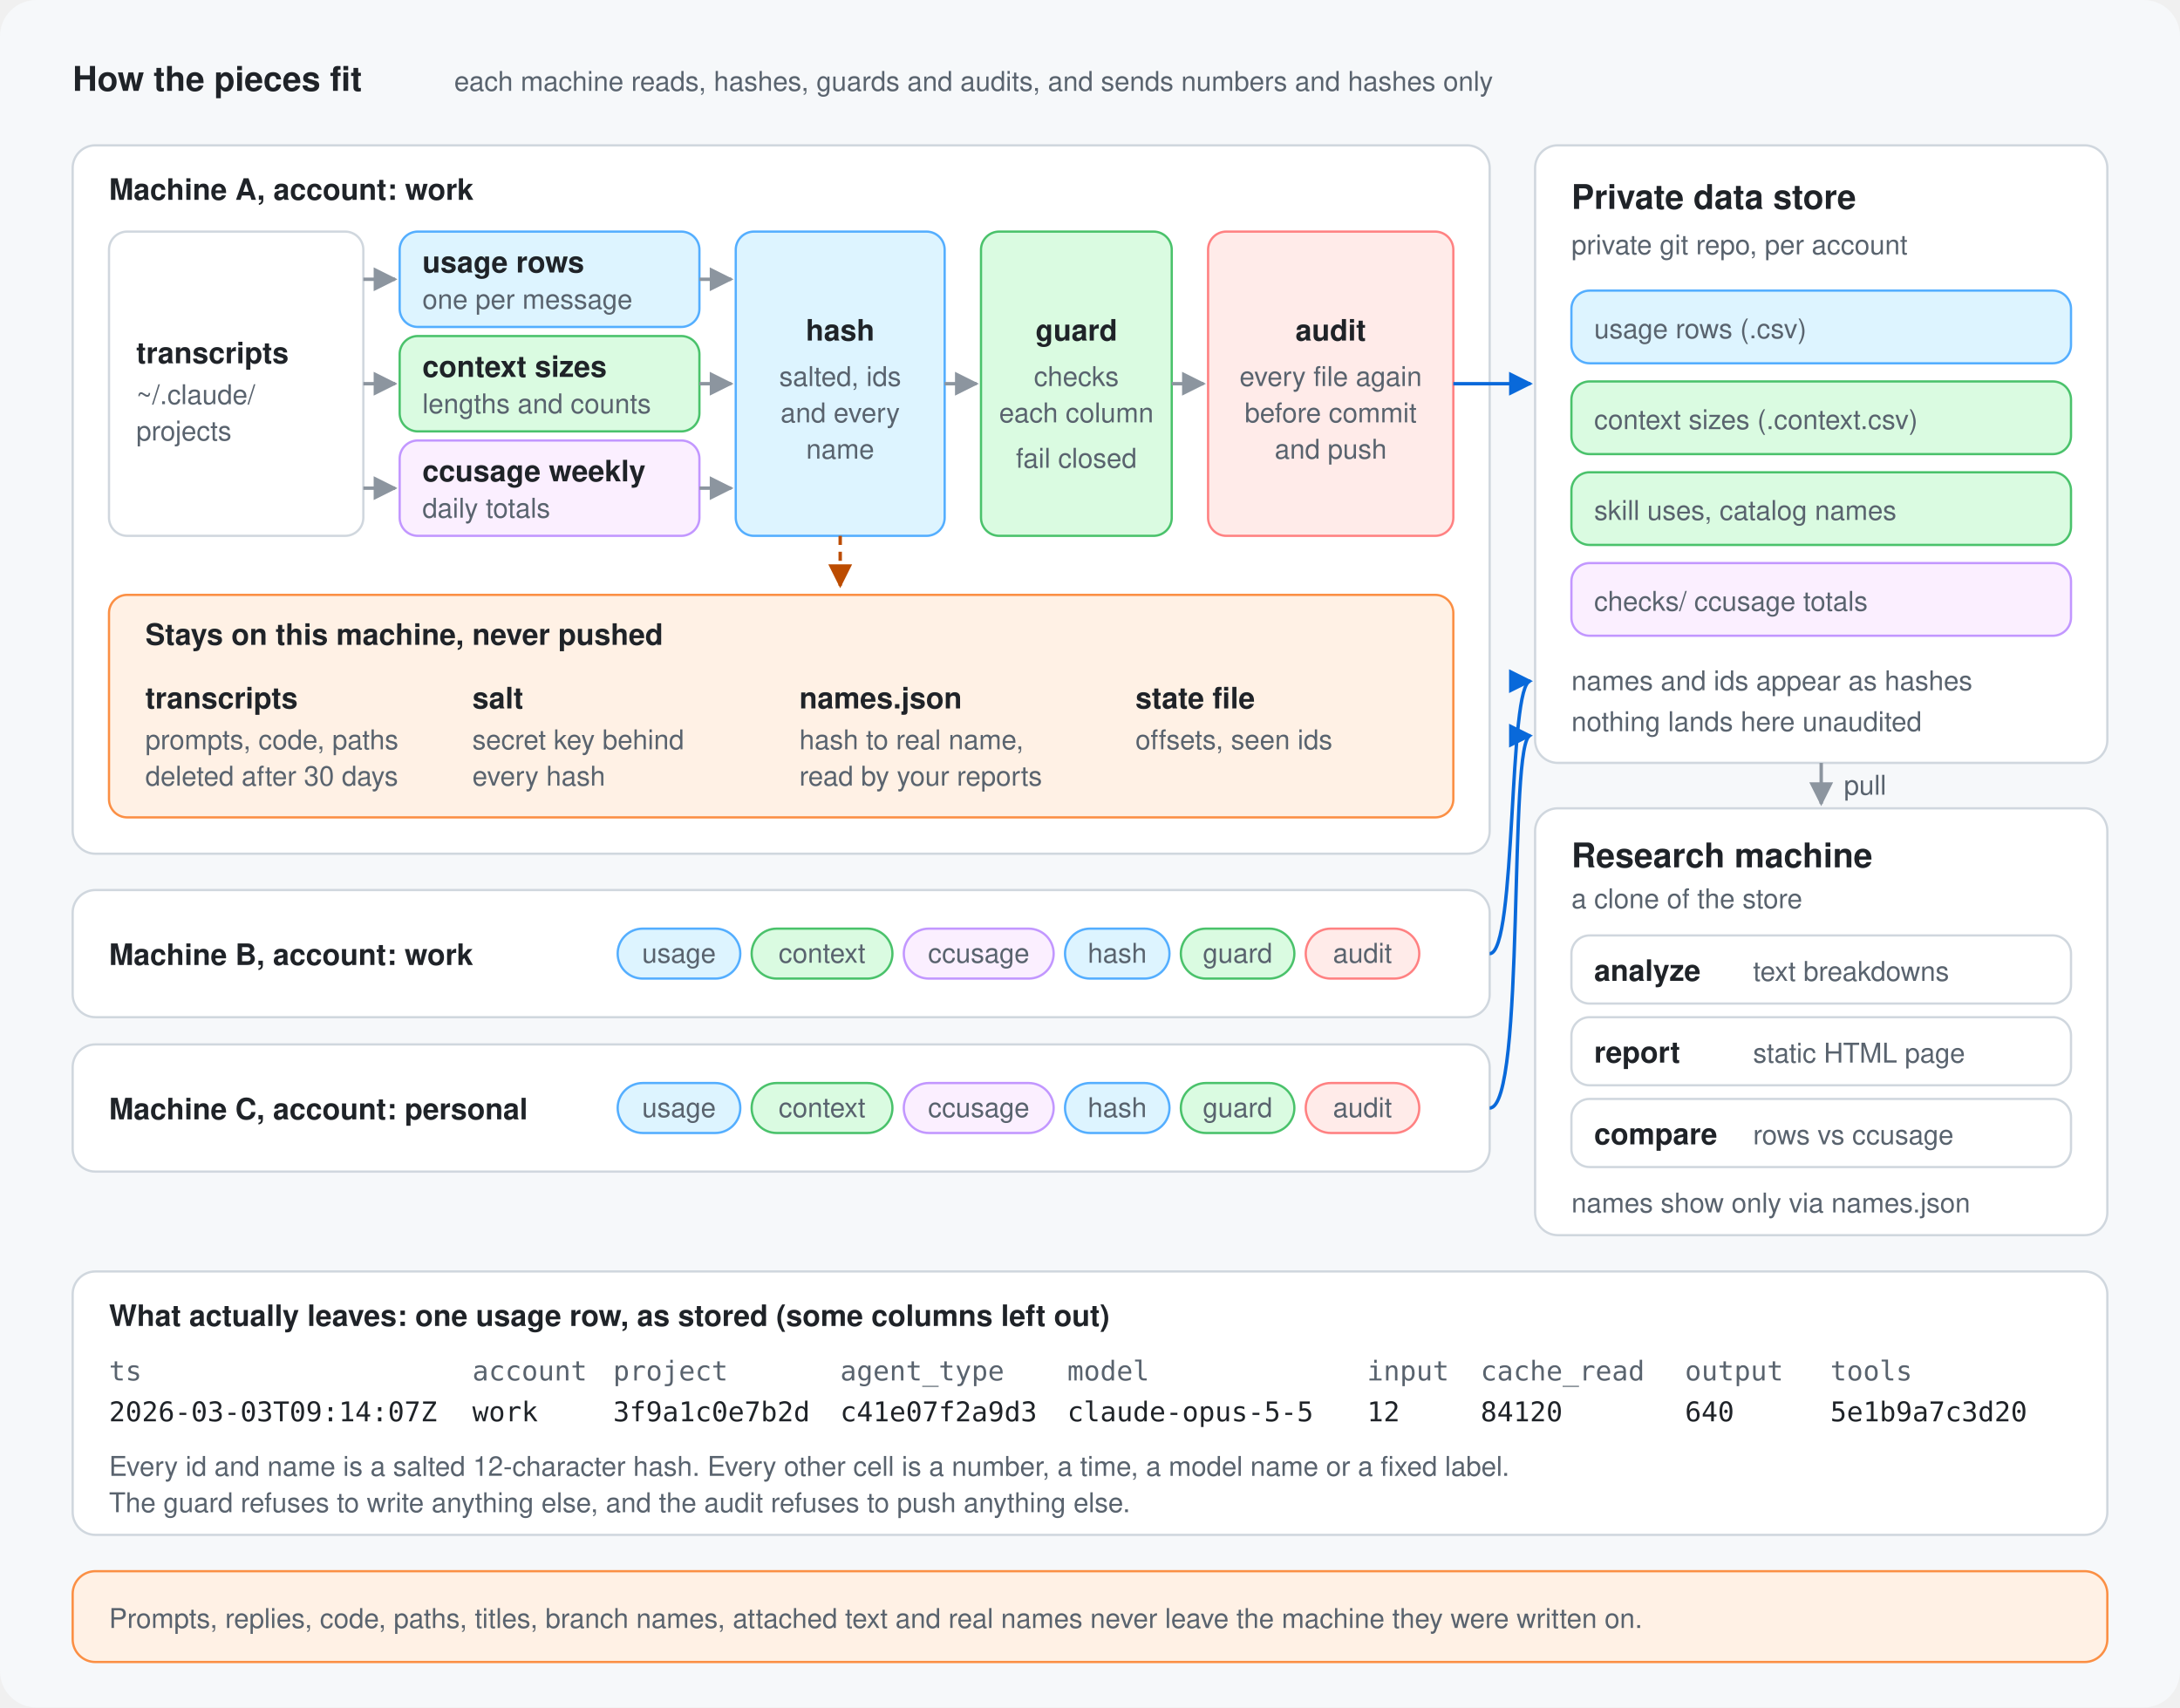
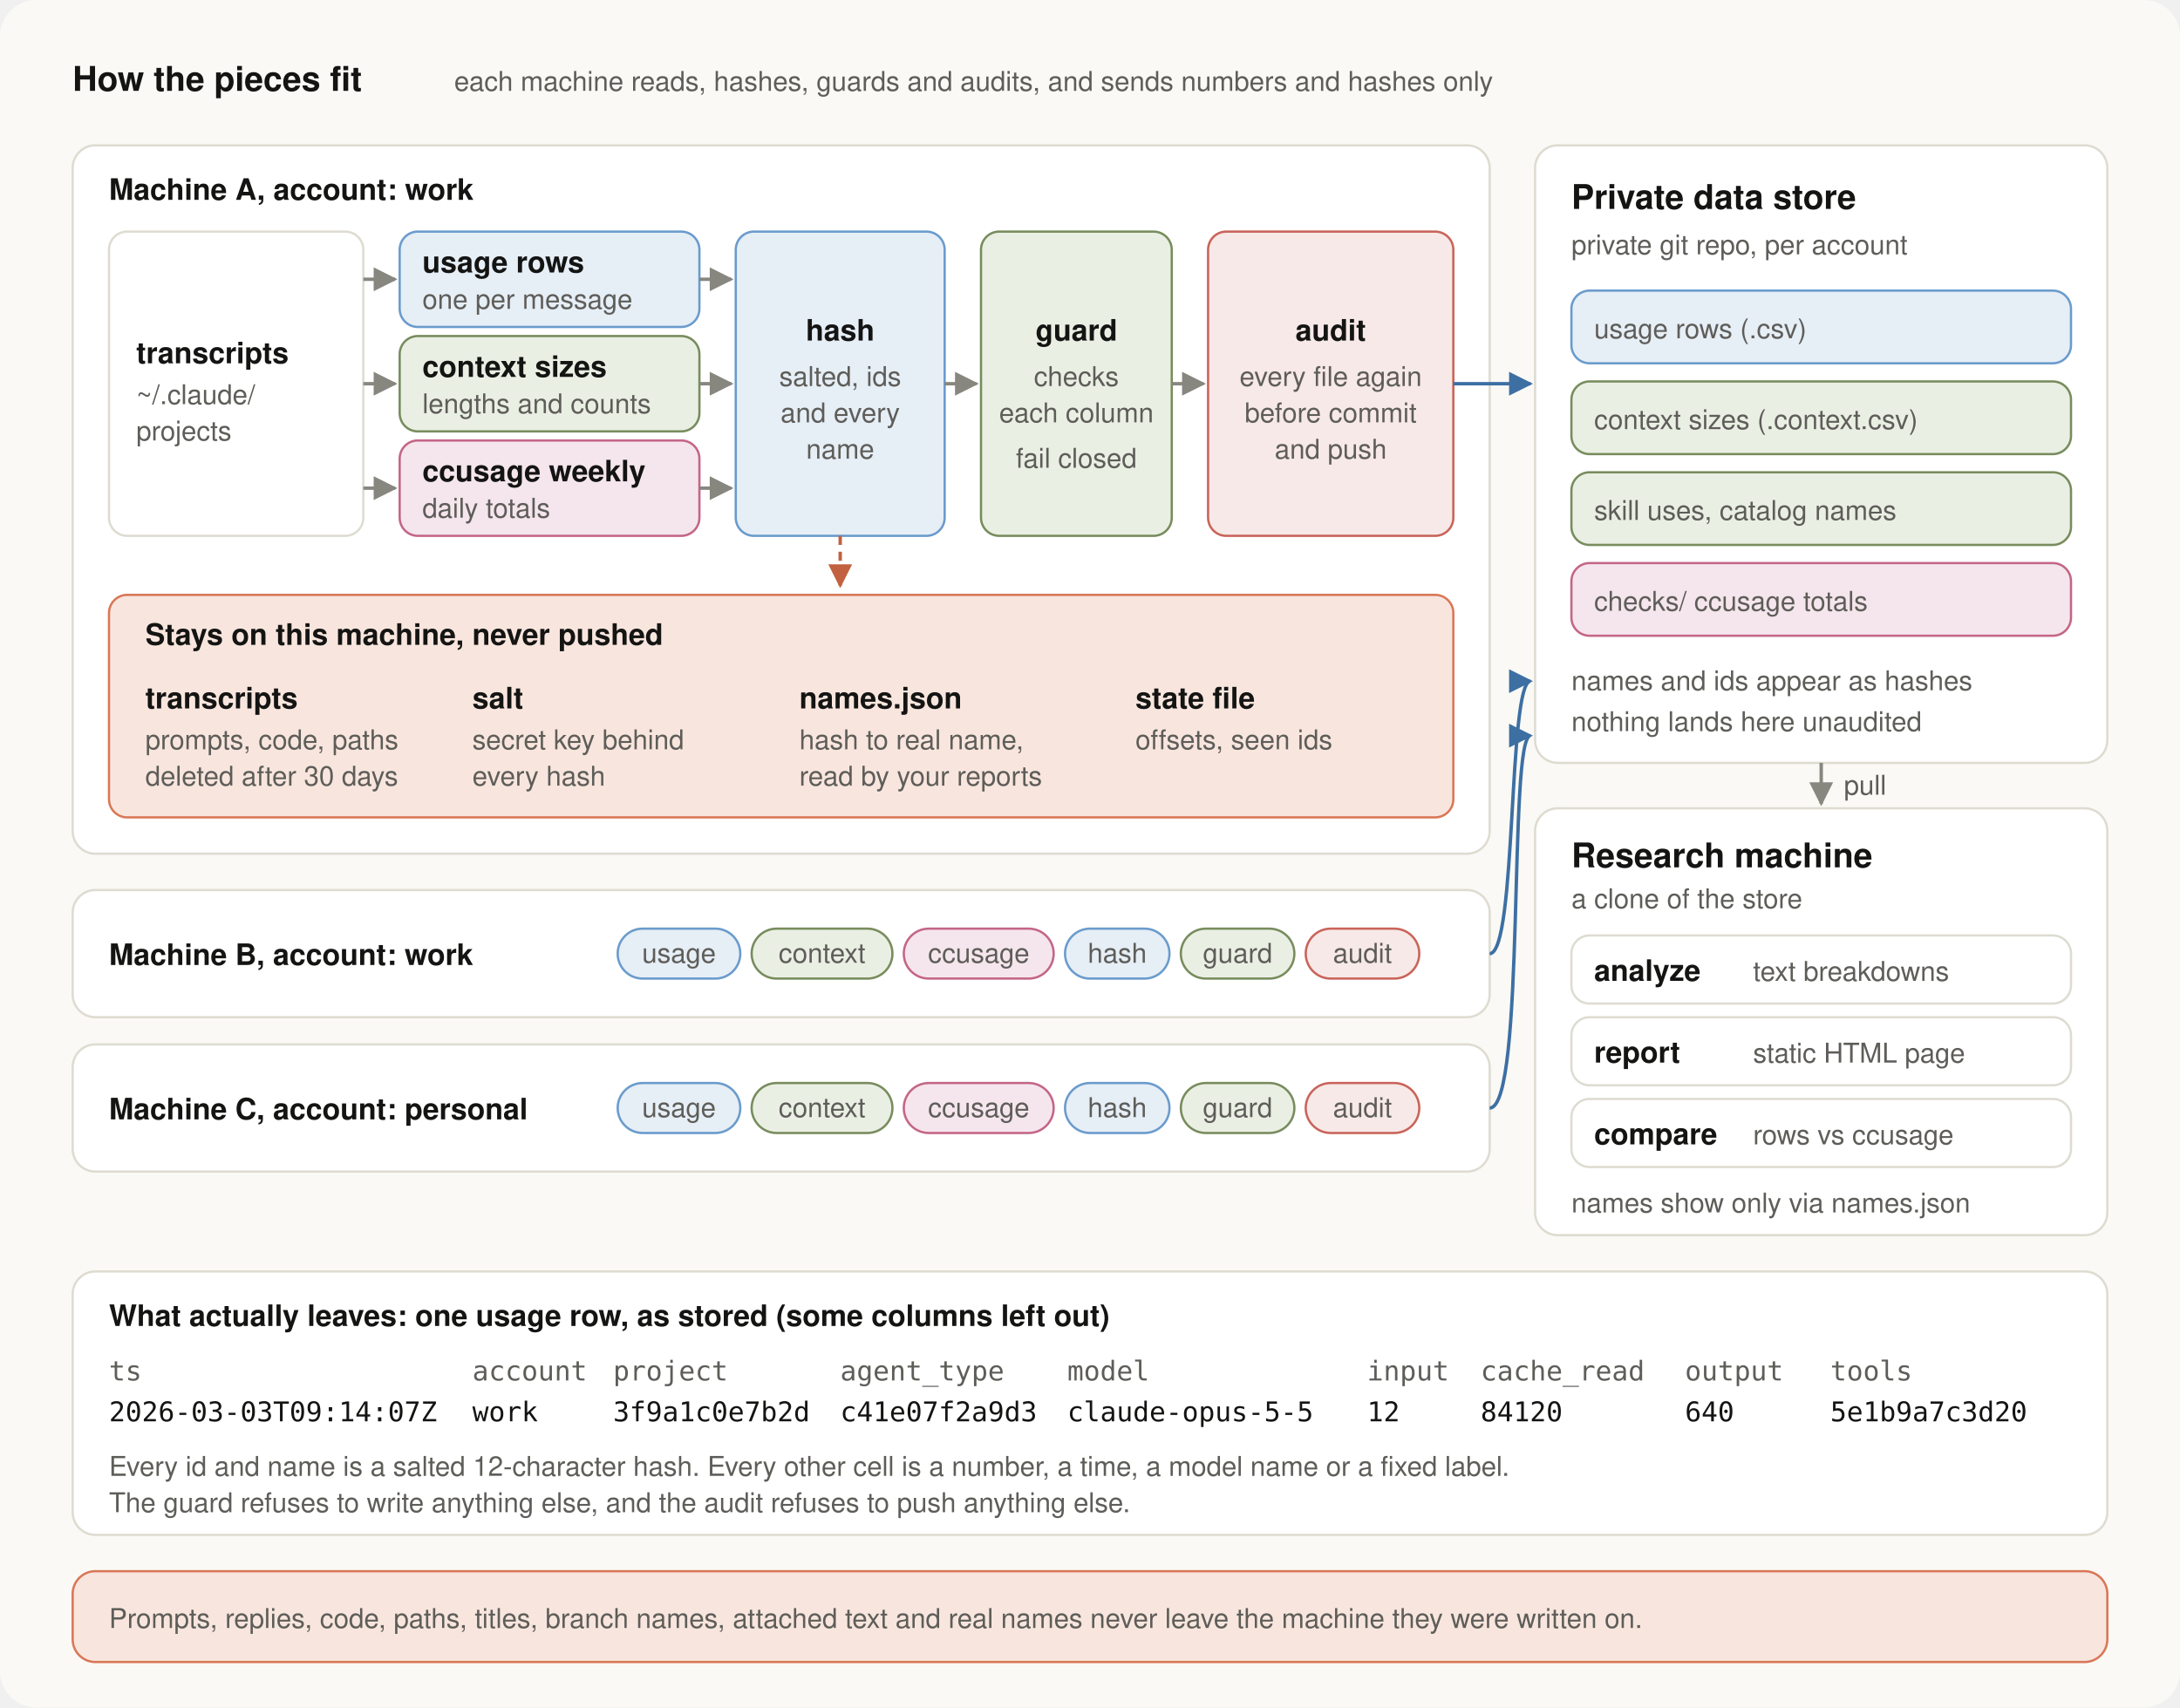
<svg xmlns="http://www.w3.org/2000/svg" width="960" height="752" viewBox="0 0 960 752" role="img" aria-labelledby="title desc">
  <style>
-     .bg { fill: #f6f8fa; }
-     .card { fill: #ffffff; stroke: #d0d7de; stroke-width: 1; }
-     .blue { fill: #ddf4ff; stroke: #54aeff; stroke-width: 1; }
-     .green { fill: #dafbe1; stroke: #4ac26b; stroke-width: 1; }
-     .orange { fill: #fff1e5; stroke: #fb8f44; stroke-width: 1; }
-     .purple { fill: #fbefff; stroke: #c297ff; stroke-width: 1; }
-     .red { fill: #ffebe9; stroke: #ff8182; stroke-width: 1; }
-     .ink { fill: #59636e; }
-     text { fill: #1f2328; font-family: -apple-system, BlinkMacSystemFont, "Segoe UI", Helvetica, Arial, sans-serif; font-size: 13px; }
+     .bg { fill: #faf9f5; }
+     .card { fill: #ffffff; stroke: #dedcd1; stroke-width: 1; }
+     .blue { fill: #e6eef6; stroke: #6a9bcc; stroke-width: 1; }
+     .green { fill: #eaefe4; stroke: #788c5d; stroke-width: 1; }
+     .orange { fill: #f8e6de; stroke: #d97757; stroke-width: 1; }
+     .purple { fill: #f5e6ed; stroke: #c46686; stroke-width: 1; }
+     .red { fill: #f7e9e7; stroke: #c9645a; stroke-width: 1; }
+     .ink { fill: #5e5d59; }
+     text { fill: #141413; font-family: 'Anthropic Sans', system-ui, -apple-system, "Segoe UI", Helvetica, Arial, sans-serif; font-size: 13px; }
    .h { font-size: 15px; font-weight: 600; }
    .b { font-weight: 600; }
-     .s { font-size: 12px; fill: #59636e; }
-     .mono { font-family: ui-monospace, SFMono-Regular, Menlo, Consolas, monospace; }
-     .mono-s { font-family: ui-monospace, SFMono-Regular, Menlo, Consolas, monospace; font-size: 12px; fill: #59636e; }
-     .mono-v { font-family: ui-monospace, SFMono-Regular, Menlo, Consolas, monospace; font-size: 12px; }
-     .line-orange { stroke: #bc4c00; stroke-width: 1.5; fill: none; stroke-dasharray: 4 3; }
-     .a-orange { fill: #bc4c00; }
+     .s { font-size: 12px; fill: #5e5d59; }
+     .mono { font-family: 'Anthropic Mono', 'JetBrains Mono', ui-monospace, SFMono-Regular, Menlo, monospace; }
+     .mono-s { font-family: 'Anthropic Mono', 'JetBrains Mono', ui-monospace, SFMono-Regular, Menlo, monospace; font-size: 12px; fill: #5e5d59; }
+     .mono-v { font-family: 'Anthropic Mono', 'JetBrains Mono', ui-monospace, SFMono-Regular, Menlo, monospace; font-size: 12px; }
+     .line-orange { stroke: #c2613f; stroke-width: 1.5; fill: none; stroke-dasharray: 4 3; }
+     .a-orange { fill: #c2613f; }
    .num { fill: #ffffff; font-size: 12px; font-weight: 600; }
-     .line { stroke: #8c959f; stroke-width: 1.5; fill: none; }
-     .line-blue { stroke: #0969da; stroke-width: 1.5; fill: none; }
-     .line-purple { stroke: #8250df; stroke-width: 1.5; fill: none; stroke-dasharray: 5 4; }
-     .line-red { stroke: #cf222e; stroke-width: 1.5; fill: none; stroke-dasharray: 5 4; }
-     .a-grey { fill: #8c959f; }
-     .a-blue { fill: #0969da; }
-     .a-purple { fill: #8250df; }
-     .a-red { fill: #cf222e; }
-     .dot-blue { fill: #0969da; }
-     .dot-green { fill: #1a7f37; }
-     .dot-orange { fill: #bc4c00; }
+     .line { stroke: #87867f; stroke-width: 1.5; fill: none; }
+     .line-blue { stroke: #3d6fa3; stroke-width: 1.5; fill: none; }
+     .line-purple { stroke: #a64d87; stroke-width: 1.5; fill: none; stroke-dasharray: 5 4; }
+     .line-red { stroke: #b5544a; stroke-width: 1.5; fill: none; stroke-dasharray: 5 4; }
+     .a-grey { fill: #87867f; }
+     .a-blue { fill: #3d6fa3; }
+     .a-purple { fill: #a64d87; }
+     .a-red { fill: #b5544a; }
+     .dot-blue { fill: #3d6fa3; }
+     .dot-green { fill: #5e7a45; }
+     .dot-orange { fill: #c2613f; }
    @media (prefers-color-scheme: dark) {
-       .bg { fill: #0d1117; }
-       .card { fill: #161b22; stroke: #30363d; }
-       .blue { fill: #0f2140; stroke: #1f6feb; }
-       .green { fill: #0f2a1a; stroke: #2ea043; }
-       .orange { fill: #2b1a0c; stroke: #db6d28; }
-       .purple { fill: #231a36; stroke: #8957e5; }
-       .red { fill: #2d1214; stroke: #da3633; }
-       .ink { fill: #9198a1; }
-       text { fill: #e6edf3; }
-       .s { fill: #9198a1; }
-       .mono-s { fill: #9198a1; }
-       .line-orange { stroke: #f0883e; }
-       .a-orange { fill: #f0883e; }
-       .num { fill: #0d1117; }
-       .line { stroke: #6e7681; }
-       .line-blue { stroke: #4493f8; }
-       .line-purple { stroke: #ab7df8; }
-       .line-red { stroke: #f85149; }
-       .a-grey { fill: #6e7681; }
-       .a-blue { fill: #4493f8; }
-       .a-purple { fill: #ab7df8; }
-       .a-red { fill: #f85149; }
-       .dot-blue { fill: #4493f8; }
-       .dot-green { fill: #3fb950; }
-       .dot-orange { fill: #f0883e; }
+       .bg { fill: #141413; }
+       .card { fill: #1f1e1d; stroke: #3d3d3a; }
+       .blue { fill: #1b2530; stroke: #6a9bcc; }
+       .green { fill: #1d241b; stroke: #788c5d; }
+       .orange { fill: #2e1e18; stroke: #d97757; }
+       .purple { fill: #2b1c23; stroke: #c46686; }
+       .red { fill: #2e1a19; stroke: #c9645a; }
+       .ink { fill: #b0aea5; }
+       text { fill: #faf9f5; }
+       .s { fill: #b0aea5; }
+       .mono-s { fill: #b0aea5; }
+       .line-orange { stroke: #d97757; }
+       .a-orange { fill: #d97757; }
+       .num { fill: #141413; }
+       .line { stroke: #87867f; }
+       .line-blue { stroke: #6a9bcc; }
+       .line-purple { stroke: #d58ba6; }
+       .line-red { stroke: #e07a6e; }
+       .a-grey { fill: #87867f; }
+       .a-blue { fill: #6a9bcc; }
+       .a-purple { fill: #d58ba6; }
+       .a-red { fill: #e07a6e; }
+       .dot-blue { fill: #6a9bcc; }
+       .dot-green { fill: #9db57e; }
+       .dot-orange { fill: #d97757; }
    }
  </style>
  <defs>
    <marker id="m-grey" viewBox="0 0 10 10" refX="9" refY="5" markerWidth="7" markerHeight="7" orient="auto-start-reverse">
      <path class="a-grey" d="M0,0 L10,5 L0,10 z" />
    </marker>
    <marker id="m-blue" viewBox="0 0 10 10" refX="9" refY="5" markerWidth="7" markerHeight="7" orient="auto-start-reverse">
      <path class="a-blue" d="M0,0 L10,5 L0,10 z" />
    </marker>
    <marker id="m-purple" viewBox="0 0 10 10" refX="9" refY="5" markerWidth="7" markerHeight="7" orient="auto-start-reverse">
      <path class="a-purple" d="M0,0 L10,5 L0,10 z" />
    </marker>
    <marker id="m-red" viewBox="0 0 10 10" refX="9" refY="5" markerWidth="7" markerHeight="7" orient="auto-start-reverse">
      <path class="a-red" d="M0,0 L10,5 L0,10 z" />
    </marker>
    <marker id="m-orange" viewBox="0 0 10 10" refX="9" refY="5" markerWidth="7" markerHeight="7" orient="auto-start-reverse">
      <path class="a-orange" d="M0,0 L10,5 L0,10 z" />
    </marker>
  </defs>
  <rect class="bg" x="0" y="0" width="960" height="752" rx="16" />
  <text x="32" y="40" class="h">How the pieces fit</text>
  <text x="200" y="40" class="s">each machine reads, hashes, guards and audits, and sends numbers and hashes only</text>
  <rect class="card" x="32" y="64" width="624" height="312" rx="10" />
  <text x="48" y="88" class="b">Machine A, account: work</text>
  <rect class="card" x="48" y="102" width="112" height="134" rx="8" />
  <text x="60" y="160" class="b">transcripts</text>
  <text x="60" y="178" class="s">~/.claude/</text>
  <text x="60" y="194" class="s">projects</text>
  <path class="line" d="M160,123 L174,123" marker-end="url(#m-grey)" />
  <rect class="blue" x="176" y="102" width="132" height="42" rx="8" />
  <text x="186" y="120" class="b">usage rows</text>
  <text x="186" y="136" class="s">one per message</text>
  <path class="line" d="M308,123 L322,123" marker-end="url(#m-grey)" />
  <path class="line" d="M160,169 L174,169" marker-end="url(#m-grey)" />
  <rect class="green" x="176" y="148" width="132" height="42" rx="8" />
  <text x="186" y="166" class="b">context sizes</text>
  <text x="186" y="182" class="s">lengths and counts</text>
  <path class="line" d="M308,169 L322,169" marker-end="url(#m-grey)" />
  <path class="line" d="M160,215 L174,215" marker-end="url(#m-grey)" />
  <rect class="purple" x="176" y="194" width="132" height="42" rx="8" />
  <text x="186" y="212" class="b">ccusage weekly</text>
  <text x="186" y="228" class="s">daily totals</text>
  <path class="line" d="M308,215 L322,215" marker-end="url(#m-grey)" />
  <rect class="blue" x="324" y="102" width="92" height="134" rx="8" />
  <text x="370" y="150" class="b" text-anchor="middle">hash</text>
  <text x="370" y="170" class="s" text-anchor="middle">salted, ids</text>
  <text x="370" y="186" class="s" text-anchor="middle">and every</text>
  <text x="370" y="202" class="s" text-anchor="middle">name</text>
  <path class="line" d="M416,169 L430,169" marker-end="url(#m-grey)" />
  <rect class="green" x="432" y="102" width="84" height="134" rx="8" />
  <text x="474" y="150" class="b" text-anchor="middle">guard</text>
  <text x="474" y="170" class="s" text-anchor="middle">checks</text>
  <text x="474" y="186" class="s" text-anchor="middle">each column</text>
  <text x="474" y="206" class="s" text-anchor="middle">fail closed</text>
  <path class="line" d="M516,169 L530,169" marker-end="url(#m-grey)" />
  <rect class="red" x="532" y="102" width="108" height="134" rx="8" />
  <text x="586" y="150" class="b" text-anchor="middle">audit</text>
  <text x="586" y="170" class="s" text-anchor="middle">every file again</text>
  <text x="586" y="186" class="s" text-anchor="middle">before commit</text>
  <text x="586" y="202" class="s" text-anchor="middle">and push</text>
  <path class="line-orange" d="M370,236 L370,258" marker-end="url(#m-orange)" />
  <rect class="orange" x="48" y="262" width="592" height="98" rx="8" />
  <text x="64" y="284" class="b">Stays on this machine, never pushed</text>
  <text x="64" y="312" class="b">transcripts</text>
  <text x="64" y="330" class="s">prompts, code, paths</text>
  <text x="64" y="346" class="s">deleted after 30 days</text>
  <text x="208" y="312" class="b">salt</text>
  <text x="208" y="330" class="s">secret key behind</text>
  <text x="208" y="346" class="s">every hash</text>
  <text x="352" y="312" class="b">names.json</text>
  <text x="352" y="330" class="s">hash to real name,</text>
  <text x="352" y="346" class="s">read by your reports</text>
  <text x="500" y="312" class="b">state file</text>
  <text x="500" y="330" class="s">offsets, seen ids</text>
  <rect class="card" x="32" y="392" width="624" height="56" rx="10" />
  <text x="48" y="425" class="b">Machine B, account: work</text>
  <rect class="blue" x="272" y="409" width="54" height="22" rx="11" />
  <text x="299" y="424" class="s" text-anchor="middle">usage</text>
  <rect class="green" x="331" y="409" width="62" height="22" rx="11" />
  <text x="362" y="424" class="s" text-anchor="middle">context</text>
  <rect class="purple" x="398" y="409" width="66" height="22" rx="11" />
  <text x="431" y="424" class="s" text-anchor="middle">ccusage</text>
  <rect class="blue" x="469" y="409" width="46" height="22" rx="11" />
  <text x="492" y="424" class="s" text-anchor="middle">hash</text>
  <rect class="green" x="520" y="409" width="50" height="22" rx="11" />
  <text x="545" y="424" class="s" text-anchor="middle">guard</text>
  <rect class="red" x="575" y="409" width="50" height="22" rx="11" />
  <text x="600" y="424" class="s" text-anchor="middle">audit</text>
  <rect class="card" x="32" y="460" width="624" height="56" rx="10" />
  <text x="48" y="493" class="b">Machine C, account: personal</text>
  <rect class="blue" x="272" y="477" width="54" height="22" rx="11" />
  <text x="299" y="492" class="s" text-anchor="middle">usage</text>
  <rect class="green" x="331" y="477" width="62" height="22" rx="11" />
  <text x="362" y="492" class="s" text-anchor="middle">context</text>
  <rect class="purple" x="398" y="477" width="66" height="22" rx="11" />
  <text x="431" y="492" class="s" text-anchor="middle">ccusage</text>
  <rect class="blue" x="469" y="477" width="46" height="22" rx="11" />
  <text x="492" y="492" class="s" text-anchor="middle">hash</text>
  <rect class="green" x="520" y="477" width="50" height="22" rx="11" />
  <text x="545" y="492" class="s" text-anchor="middle">guard</text>
  <rect class="red" x="575" y="477" width="50" height="22" rx="11" />
  <text x="600" y="492" class="s" text-anchor="middle">audit</text>
  <path class="line-blue" d="M640,169 L674,169" marker-end="url(#m-blue)" />
  <path class="line-blue" d="M656,420 C668,420 664,300 674,300" marker-end="url(#m-blue)" />
  <path class="line-blue" d="M656,488 C672,488 664,324 674,324" marker-end="url(#m-blue)" />
  <rect class="card" x="676" y="64" width="252" height="272" rx="10" />
  <text x="692" y="92" class="h">Private data store</text>
  <text x="692" y="112" class="s">private git repo, per account</text>
  <rect class="blue" x="692" y="128" width="220" height="32" rx="8" />
  <text x="702" y="149" class="s">usage rows (.csv)</text>
  <rect class="green" x="692" y="168" width="220" height="32" rx="8" />
  <text x="702" y="189" class="s">context sizes (.context.csv)</text>
  <rect class="green" x="692" y="208" width="220" height="32" rx="8" />
  <text x="702" y="229" class="s">skill uses, catalog names</text>
  <rect class="purple" x="692" y="248" width="220" height="32" rx="8" />
  <text x="702" y="269" class="s">checks/  ccusage totals</text>
  <text x="692" y="304" class="s">names and ids appear as hashes</text>
  <text x="692" y="322" class="s">nothing lands here unaudited</text>
  <path class="line" d="M802,336 L802,354" marker-end="url(#m-grey)" />
  <text x="812" y="350" class="s">pull</text>
  <rect class="card" x="676" y="356" width="252" height="188" rx="10" />
  <text x="692" y="382" class="h">Research machine</text>
  <text x="692" y="400" class="s">a clone of the store</text>
  <rect class="card" x="692" y="412" width="220" height="30" rx="8" />
  <text x="702" y="432" class="b">analyze</text>
  <text x="772" y="432" class="s">text breakdowns</text>
  <rect class="card" x="692" y="448" width="220" height="30" rx="8" />
  <text x="702" y="468" class="b">report</text>
  <text x="772" y="468" class="s">static HTML page</text>
  <rect class="card" x="692" y="484" width="220" height="30" rx="8" />
  <text x="702" y="504" class="b">compare</text>
  <text x="772" y="504" class="s">rows vs ccusage</text>
  <text x="692" y="534" class="s">names show only via names.json</text>
  <rect class="card" x="32" y="560" width="896" height="116" rx="10" />
  <text x="48" y="584" class="b">What actually leaves: one usage row, as stored (some columns left out)</text>
  <text y="608" class="mono-s">
    <tspan x="48">ts</tspan>
    <tspan x="208">account</tspan>
    <tspan x="270">project</tspan>
    <tspan x="370">agent_type</tspan>
    <tspan x="470">model</tspan>
    <tspan x="602">input</tspan>
    <tspan x="652">cache_read</tspan>
    <tspan x="742">output</tspan>
    <tspan x="806">tools</tspan>
  </text>
  <text y="626" class="mono-v">
    <tspan x="48">2026-03-03T09:14:07Z</tspan>
    <tspan x="208">work</tspan>
    <tspan x="270">3f9a1c0e7b2d</tspan>
    <tspan x="370">c41e07f2a9d3</tspan>
    <tspan x="470">claude-opus-5-5</tspan>
    <tspan x="602">12</tspan>
    <tspan x="652">84120</tspan>
    <tspan x="742">640</tspan>
    <tspan x="806">5e1b9a7c3d20</tspan>
  </text>
  <text x="48" y="650" class="s">Every id and name is a salted 12-character hash. Every other cell is a number, a time, a model name or a fixed label.</text>
  <text x="48" y="666" class="s">The guard refuses to write anything else, and the audit refuses to push anything else.</text>
  <rect class="orange" x="32" y="692" width="896" height="40" rx="10" />
  <text x="48" y="717" class="s">Prompts, replies, code, paths, titles, branch names, attached text and real names never leave the machine they were written on.</text>
</svg>
